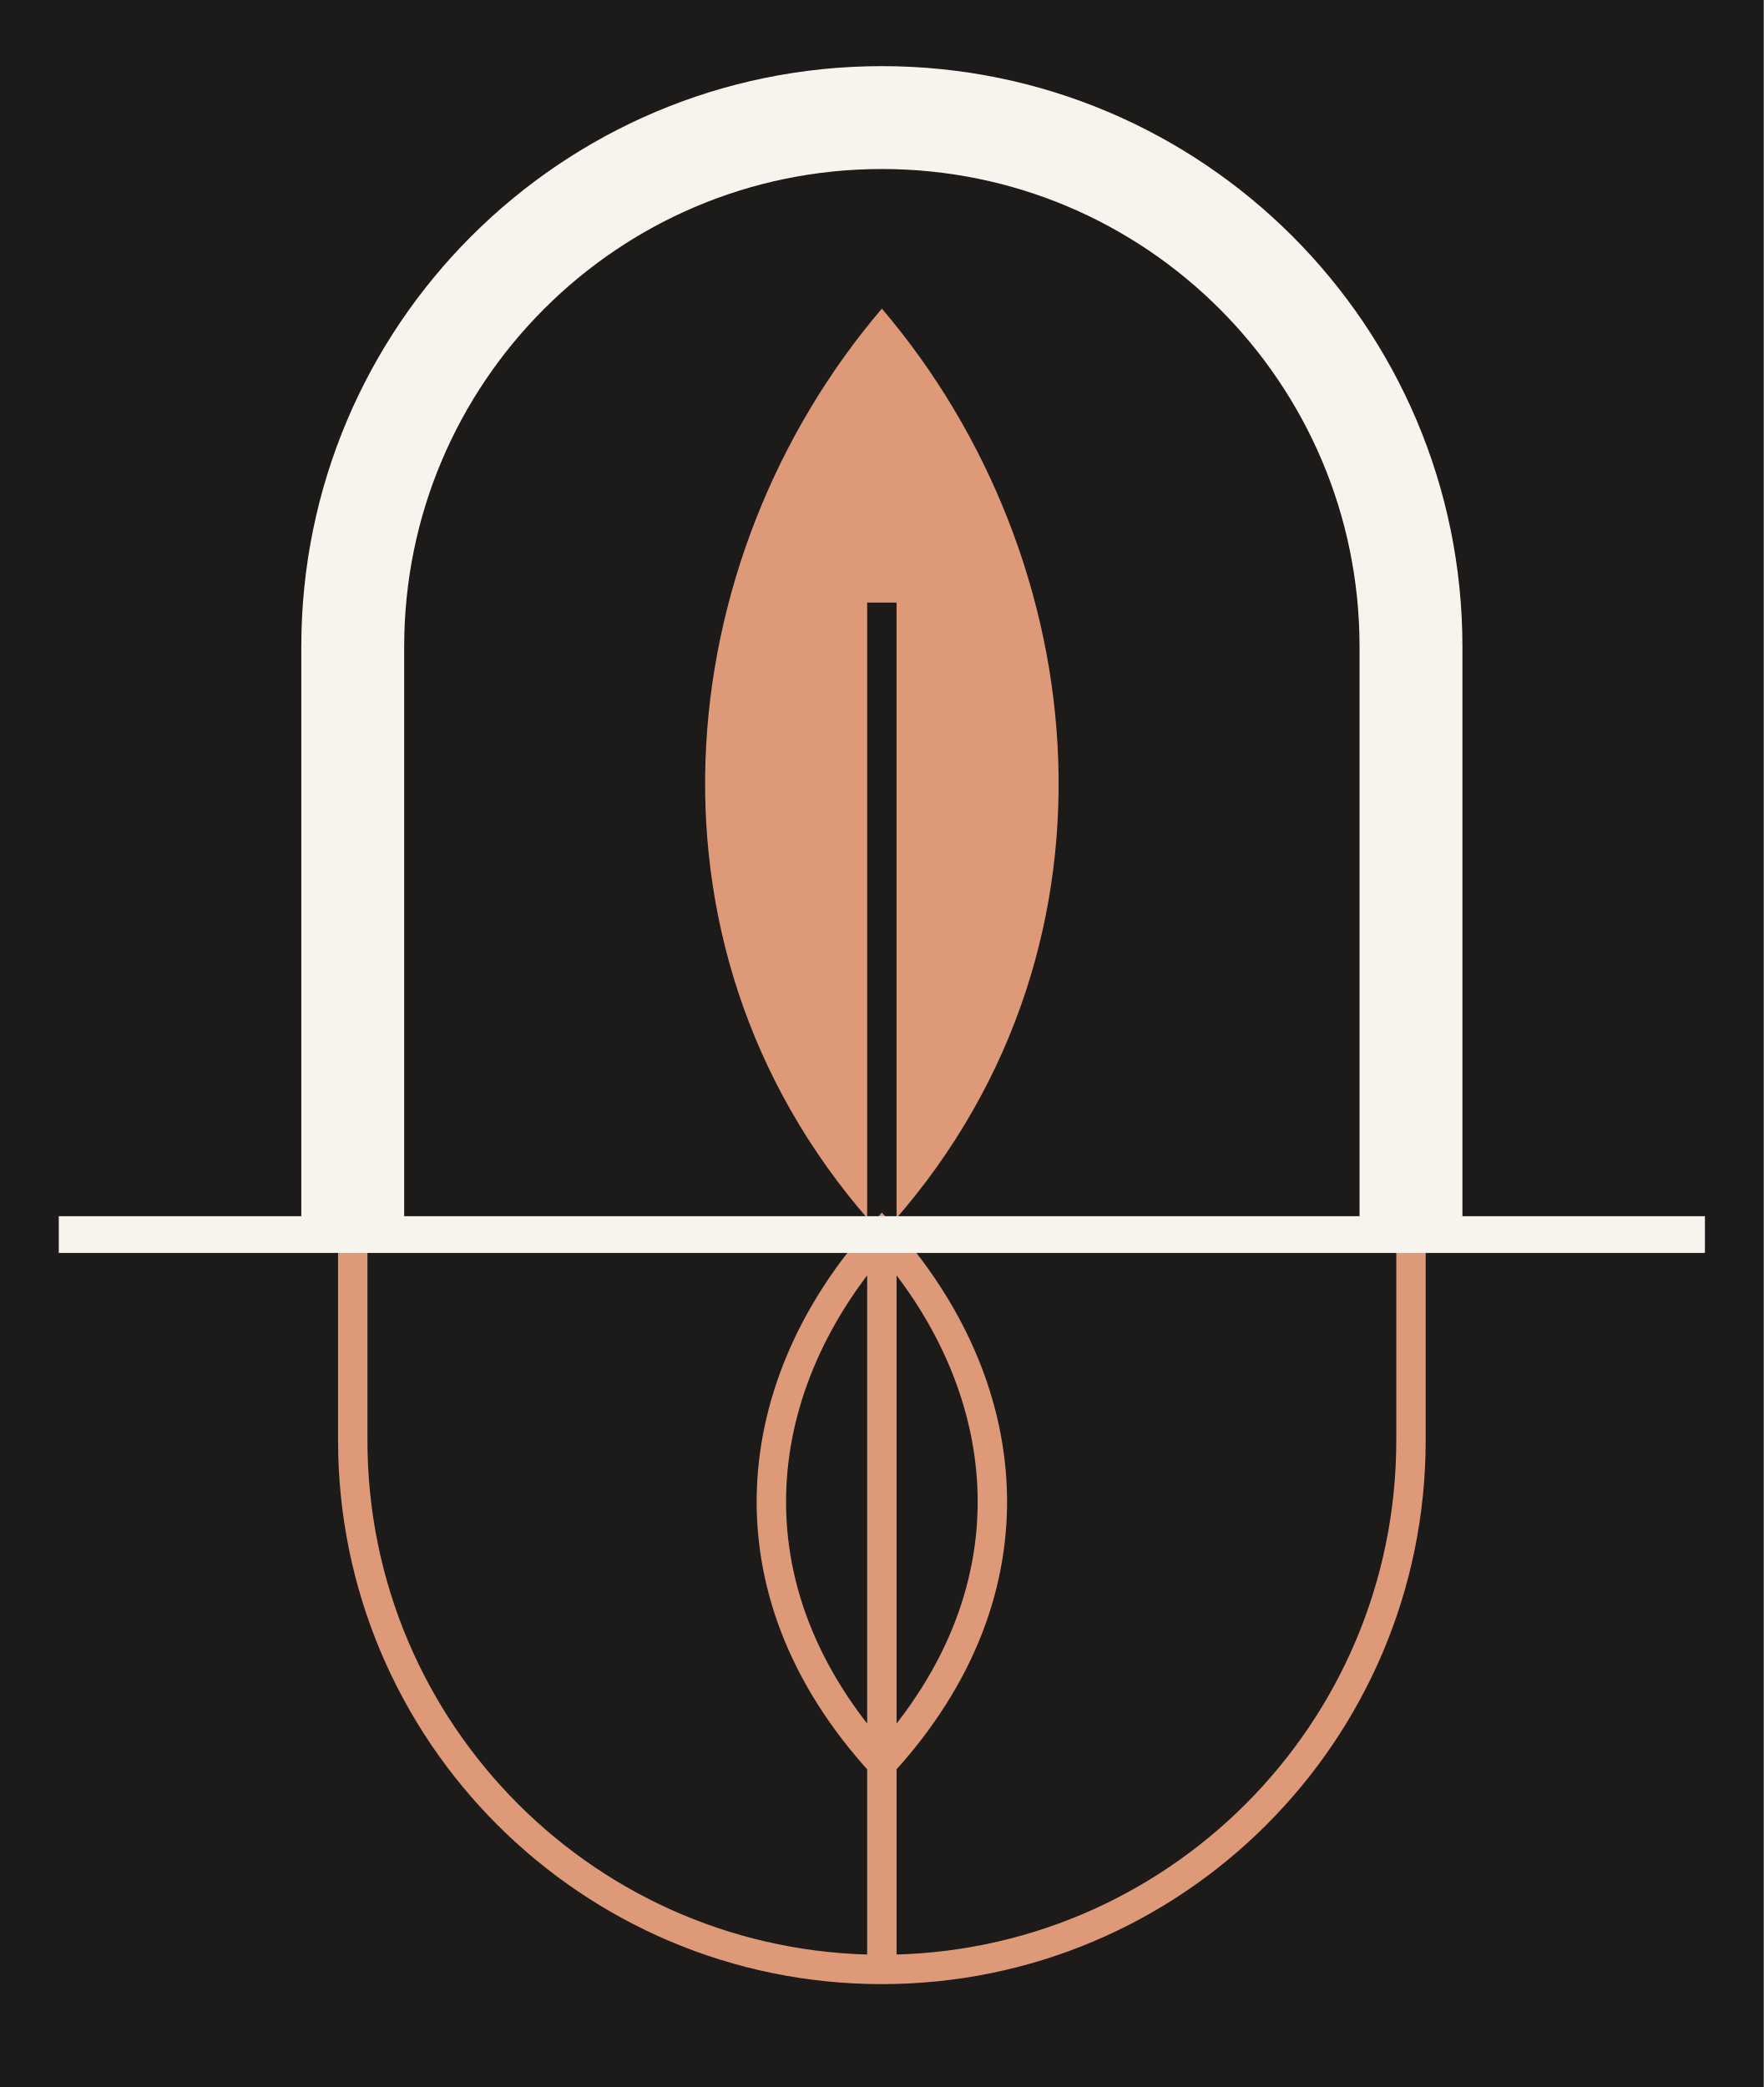
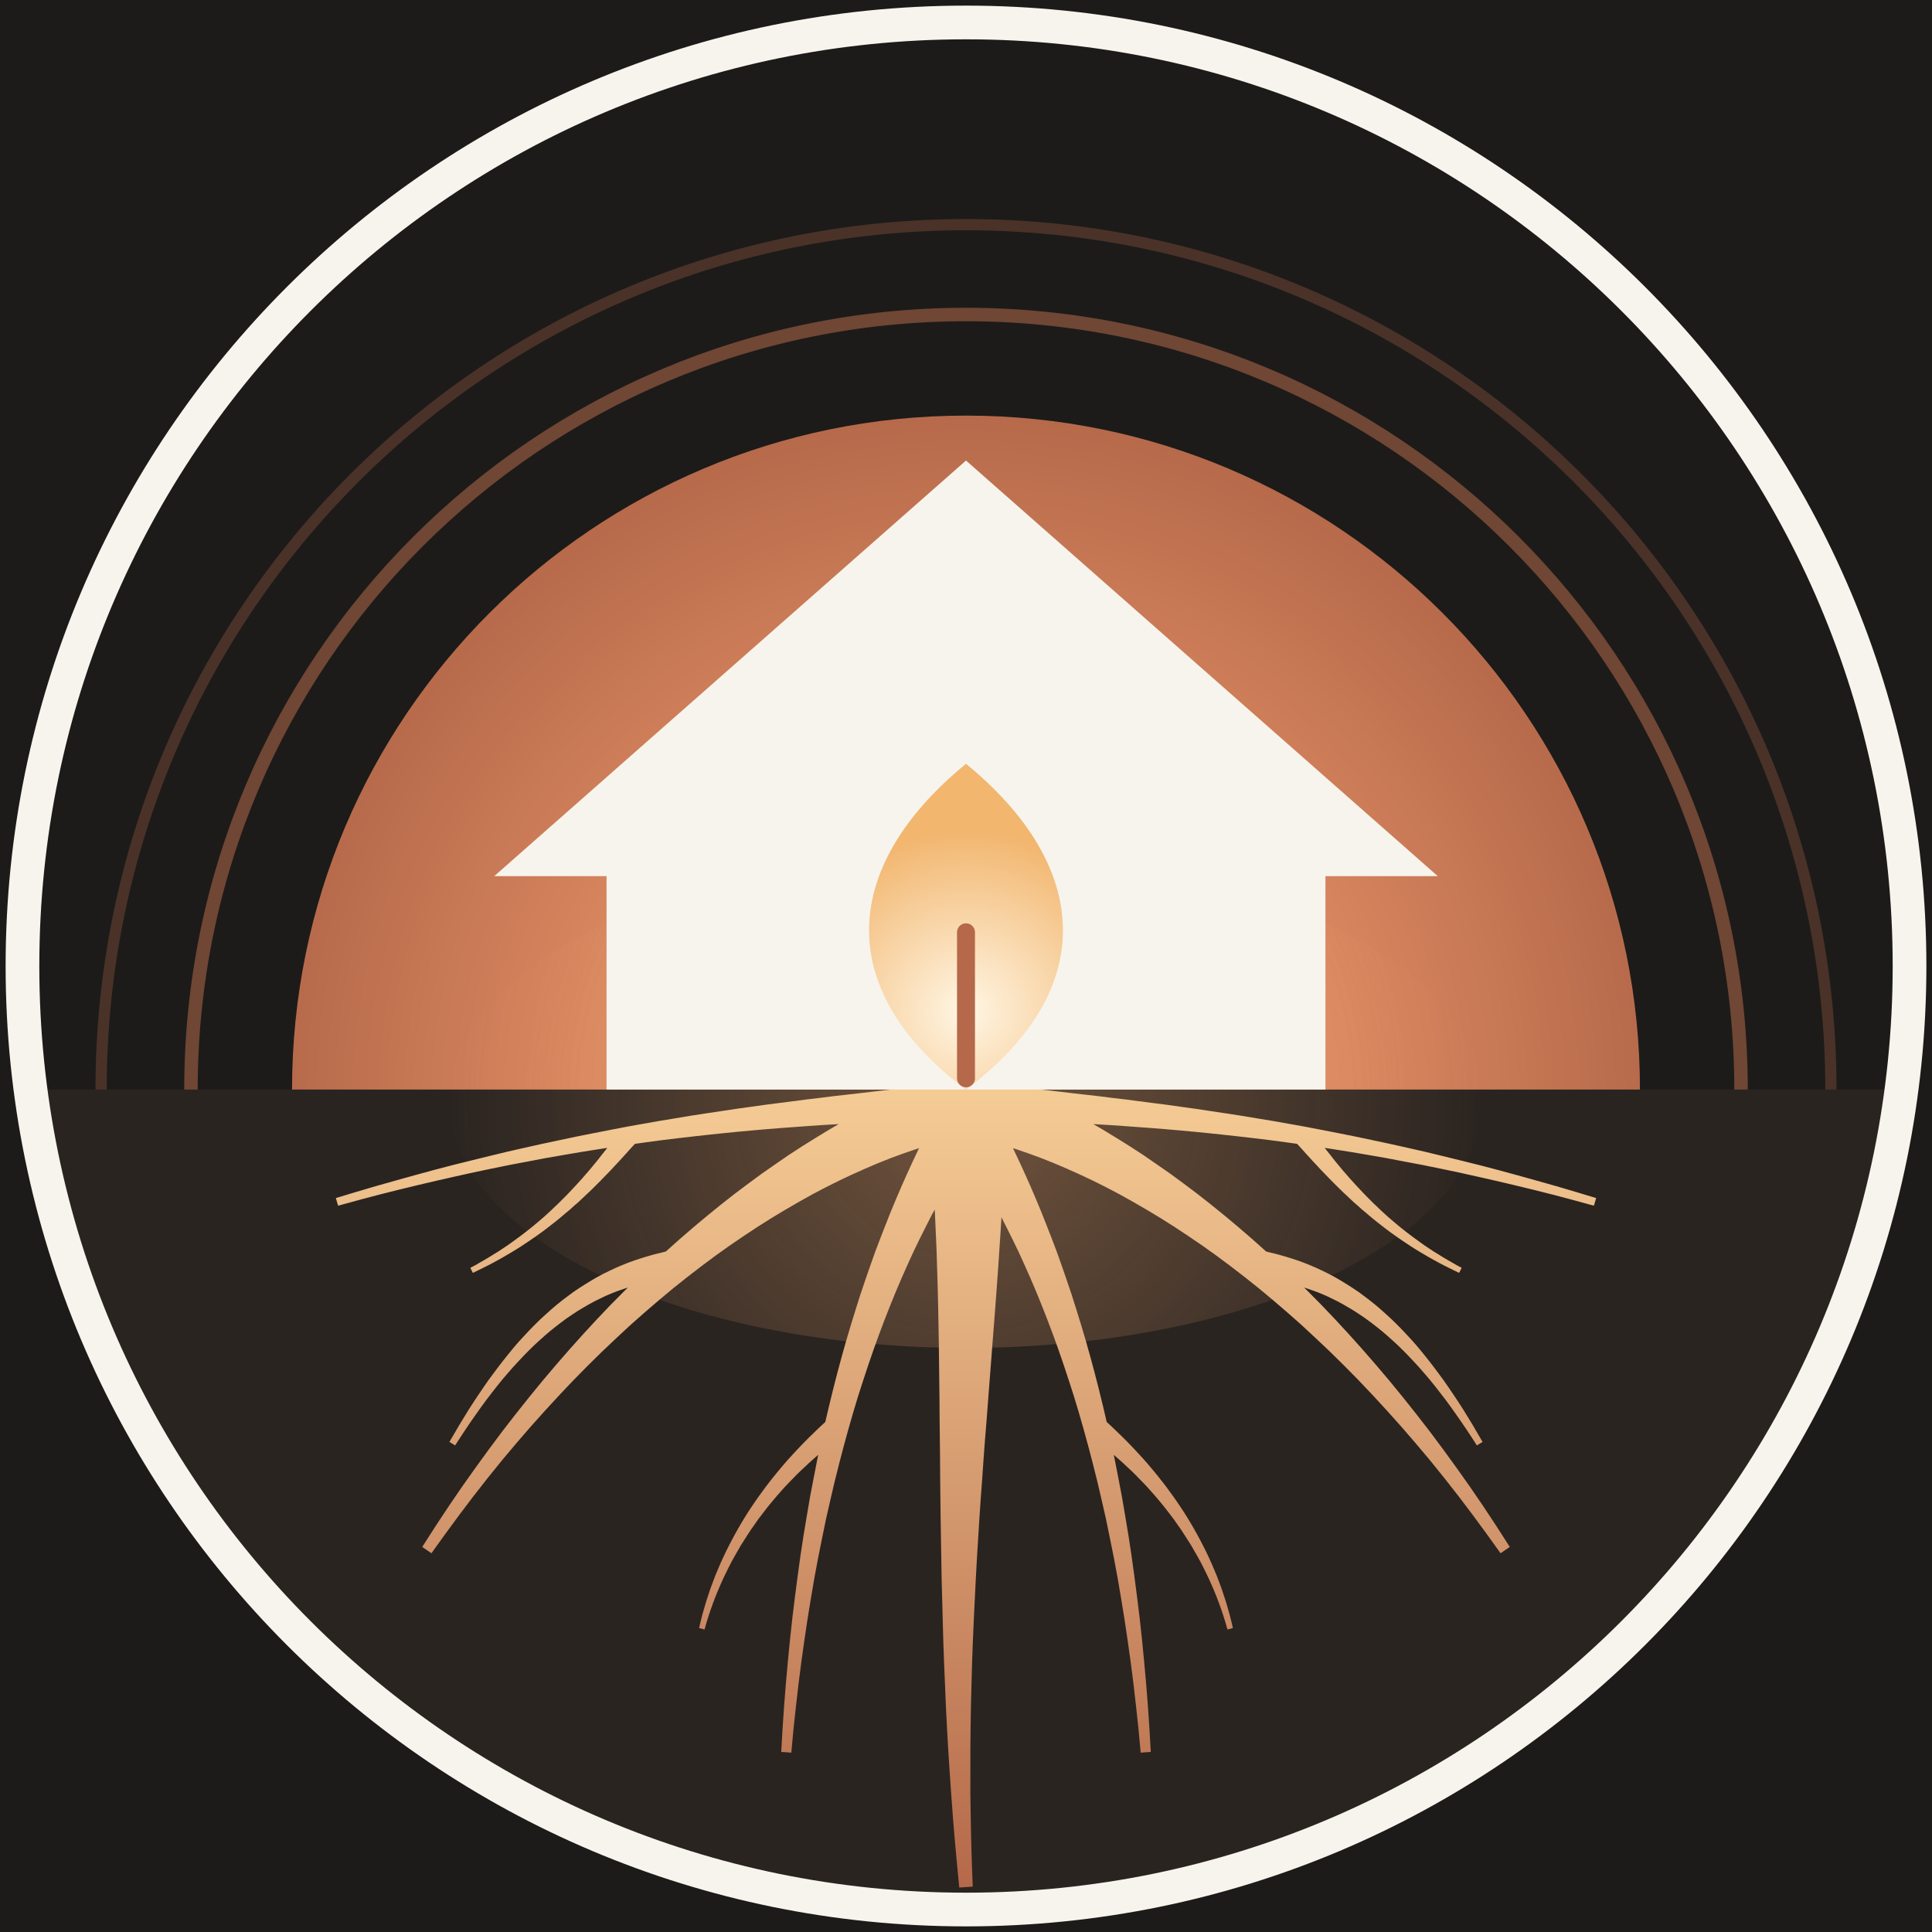
- <svg xmlns="http://www.w3.org/2000/svg" width="480" height="568" viewBox="40 34 120.00 142.00" role="img" aria-label="Root &amp; Rise Constructions">
-   <rect x="40" y="34" width="120" height="142" fill="#1C1B19" />
-   <path d="M64 118 V78 A36 36 0 0 1 136 78 V118" fill="none" stroke="#F7F4ED" stroke-width="7" />
-   <path d="M64 118 V132 A36 36 0 0 0 136 132 V118" fill="none" stroke="#DE9A78" stroke-width="2" />
-   <mask id="rr-light-2" maskUnits="userSpaceOnUse" x="0" y="0" width="200" height="200">
-     <rect width="200" height="200" fill="#fff" />
-     <path d="M100 119 V75" stroke="#000" stroke-width="2" />
-   </mask>
-   <path d="M100 55 C114.5 72 117.5 99 100 118 C82.5 99 85.5 72 100 55Z" fill="#DE9A78" mask="url(#rr-light-2)" />
-   <path d="M100 118 C109 128 111 142 100 154 C89 142 91 128 100 118Z M100 118 V168" fill="none" stroke="#DE9A78" stroke-width="2" />
-   <path d="M44 118 H156" stroke="#F7F4ED" stroke-width="2.5" />
+ <svg xmlns="http://www.w3.org/2000/svg" width="516" height="516" viewBox="14 14 172.00 172.00" role="img" aria-label="Root &amp; Rise Constructions">
+   <rect x="14" y="14" width="172" height="172" fill="#1C1B19" />
+   <defs>
+     <clipPath id="rr2c">
+       <circle cx="100" cy="100" r="84" />
+     </clipPath>
+     <radialGradient id="rr2s" cx="100" cy="112" r="62" gradientUnits="userSpaceOnUse">
+       <stop offset="0" stop-color="#F2B98C" />
+       <stop offset="0.55" stop-color="#D9875F" />
+       <stop offset="1" stop-color="#B5694A" />
+     </radialGradient>
+     <linearGradient id="rr2r" x1="0" y1="110" x2="0" y2="182" gradientUnits="userSpaceOnUse">
+       <stop offset="0" stop-color="#F6CD96" />
+       <stop offset="1" stop-color="#B5694A" />
+     </linearGradient>
+     <radialGradient id="rr2g" cx="100" cy="104" r="16" gradientUnits="userSpaceOnUse">
+       <stop offset="0" stop-color="#FFF6E4" />
+       <stop offset="1" stop-color="#F2B66F" />
+     </radialGradient>
+     <radialGradient id="rr2h" cx="100" cy="112" r="46" gradientUnits="userSpaceOnUse">
+       <stop offset="0" stop-color="#E9A36F" stop-opacity="0.38" />
+       <stop offset="1" stop-color="#E9A36F" stop-opacity="0" />
+     </radialGradient>
+   </defs>
+   <g clip-path="url(#rr2c)">
+     <rect x="0" y="0" width="200" height="111" fill="#1C1B19" />
+     <circle cx="100" cy="111" r="60" fill="url(#rr2s)" />
+     <circle cx="100" cy="111" r="69" fill="none" stroke="#B5694A" stroke-width="1.2" opacity="0.55" />
+     <circle cx="100" cy="111" r="77" fill="none" stroke="#B5694A" stroke-width="1" opacity="0.3" />
+     <rect x="0" y="111" width="200" height="100" fill="#2a2420" />
+     <ellipse cx="100" cy="112" rx="46" ry="22" fill="url(#rr2h)" />
+     <path d="M96.25 111.16 L96.48 112.71 L96.66 114.26 L96.81 115.82 L96.94 117.38 L97.05 118.95 L97.15 120.54 L97.24 122.13 L97.31 123.73 L97.38 125.34 L97.43 126.96 L97.48 128.59 L97.52 130.24 L97.55 131.89 L97.58 133.56 L97.60 135.24 L97.62 136.93 L97.64 138.63 L97.65 140.34 L97.67 142.07 L97.69 143.81 L97.70 145.57 L97.72 147.34 L97.74 149.12 L97.77 150.92 L97.80 152.74 L97.83 154.57 L97.88 156.41 L97.93 158.27 L97.98 160.15 L98.05 162.05 L98.13 163.96 L98.21 165.90 L98.31 167.85 L98.42 169.81 L98.55 171.80 L98.69 173.81 L98.84 175.84 L99.01 177.88 L99.20 179.95 L99.40 182.04 L100.60 181.96 L100.52 179.87 L100.46 177.80 L100.42 175.76 L100.39 173.74 L100.39 171.74 L100.39 169.76 L100.41 167.80 L100.44 165.86 L100.49 163.94 L100.54 162.04 L100.61 160.16 L100.69 158.30 L100.78 156.45 L100.87 154.62 L100.97 152.80 L101.08 151.00 L101.19 149.21 L101.31 147.44 L101.44 145.68 L101.56 143.94 L101.69 142.20 L101.83 140.48 L101.96 138.77 L102.09 137.07 L102.22 135.39 L102.35 133.71 L102.48 132.04 L102.61 130.37 L102.73 128.72 L102.85 127.07 L102.96 125.43 L103.07 123.79 L103.17 122.16 L103.27 120.53 L103.36 118.91 L103.44 117.29 L103.51 115.67 L103.58 114.06 L103.65 112.44 L103.75 110.84Z M99.11 109.03 L98.06 109.48 L96.96 109.95 L95.85 110.43 L94.73 110.93 L93.59 111.47 L92.45 112.03 L91.30 112.62 L90.14 113.24 L88.97 113.90 L87.80 114.58 L86.62 115.30 L85.43 116.04 L84.23 116.82 L83.04 117.64 L81.83 118.48 L80.62 119.37 L79.41 120.28 L78.20 121.23 L76.98 122.22 L75.76 123.24 L74.53 124.30 L73.31 125.39 L72.08 126.52 L70.86 127.69 L69.63 128.89 L68.40 130.13 L67.18 131.41 L65.96 132.73 L64.74 134.09 L63.52 135.49 L62.30 136.93 L61.09 138.41 L59.88 139.93 L58.68 141.48 L57.48 143.09 L56.29 144.73 L55.10 146.41 L53.92 148.14 L52.75 149.91 L51.59 151.72 L52.41 152.28 L53.66 150.54 L54.91 148.84 L56.16 147.19 L57.42 145.58 L58.68 144.02 L59.95 142.51 L61.22 141.04 L62.50 139.61 L63.77 138.23 L65.05 136.88 L66.32 135.59 L67.60 134.33 L68.88 133.12 L70.15 131.94 L71.43 130.81 L72.70 129.72 L73.96 128.67 L75.23 127.66 L76.49 126.69 L77.74 125.76 L78.99 124.87 L80.24 124.02 L81.48 123.20 L82.70 122.43 L83.93 121.69 L85.14 120.99 L86.34 120.32 L87.54 119.69 L88.72 119.10 L89.89 118.55 L91.05 118.03 L92.20 117.54 L93.33 117.09 L94.45 116.68 L95.56 116.30 L96.65 115.95 L97.72 115.65 L98.78 115.38 L99.82 115.15 L100.89 114.97Z M99.11 114.97 L100.18 115.15 L101.22 115.38 L102.28 115.65 L103.35 115.95 L104.44 116.30 L105.55 116.68 L106.67 117.09 L107.80 117.54 L108.95 118.03 L110.11 118.55 L111.28 119.10 L112.46 119.69 L113.66 120.32 L114.86 120.99 L116.07 121.69 L117.30 122.43 L118.52 123.20 L119.76 124.02 L121.01 124.87 L122.26 125.76 L123.51 126.69 L124.77 127.66 L126.04 128.67 L127.30 129.72 L128.57 130.81 L129.85 131.94 L131.12 133.12 L132.40 134.33 L133.68 135.59 L134.95 136.88 L136.23 138.23 L137.50 139.61 L138.78 141.04 L140.05 142.51 L141.32 144.02 L142.58 145.58 L143.84 147.19 L145.09 148.84 L146.34 150.54 L147.59 152.28 L148.41 151.72 L147.25 149.91 L146.08 148.14 L144.90 146.41 L143.71 144.73 L142.52 143.09 L141.32 141.48 L140.12 139.93 L138.91 138.41 L137.70 136.93 L136.48 135.49 L135.26 134.09 L134.04 132.73 L132.82 131.41 L131.60 130.13 L130.37 128.89 L129.14 127.69 L127.92 126.52 L126.69 125.39 L125.47 124.30 L124.24 123.24 L123.02 122.22 L121.80 121.23 L120.59 120.28 L119.38 119.37 L118.17 118.48 L116.96 117.64 L115.77 116.82 L114.57 116.04 L113.38 115.30 L112.20 114.58 L111.03 113.90 L109.86 113.24 L108.70 112.62 L107.55 112.03 L106.41 111.47 L105.27 110.93 L104.15 110.43 L103.04 109.95 L101.94 109.48 L100.89 109.03Z M98.05 111.78 L97.60 112.68 L97.12 113.61 L96.64 114.56 L96.15 115.53 L95.67 116.53 L95.19 117.55 L94.71 118.60 L94.23 119.68 L93.76 120.78 L93.29 121.91 L92.83 123.07 L92.37 124.25 L91.91 125.46 L91.47 126.70 L91.03 127.97 L90.59 129.27 L90.17 130.60 L89.75 131.96 L89.34 133.34 L88.94 134.76 L88.55 136.21 L88.17 137.69 L87.80 139.20 L87.44 140.74 L87.09 142.32 L86.76 143.93 L86.44 145.57 L86.12 147.24 L85.83 148.94 L85.54 150.68 L85.27 152.45 L85.02 154.26 L84.78 156.10 L84.55 157.97 L84.34 159.88 L84.15 161.83 L83.97 163.81 L83.81 165.83 L83.67 167.88 L83.55 169.97 L84.45 170.03 L84.64 167.96 L84.86 165.92 L85.09 163.92 L85.34 161.96 L85.61 160.04 L85.89 158.16 L86.19 156.31 L86.50 154.49 L86.83 152.72 L87.18 150.98 L87.53 149.27 L87.91 147.60 L88.29 145.97 L88.69 144.37 L89.10 142.80 L89.52 141.27 L89.95 139.77 L90.39 138.31 L90.85 136.88 L91.31 135.49 L91.78 134.13 L92.26 132.80 L92.75 131.50 L93.25 130.23 L93.75 129.00 L94.26 127.80 L94.78 126.63 L95.30 125.49 L95.83 124.39 L96.37 123.31 L96.90 122.26 L97.45 121.25 L98.00 120.26 L98.55 119.31 L99.10 118.39 L99.66 117.49 L100.22 116.63 L100.78 115.80 L101.35 114.99 L101.95 114.22Z M98.05 114.22 L98.65 114.99 L99.22 115.80 L99.78 116.63 L100.34 117.49 L100.90 118.39 L101.45 119.31 L102.00 120.26 L102.55 121.25 L103.10 122.26 L103.63 123.31 L104.17 124.39 L104.70 125.49 L105.22 126.63 L105.74 127.80 L106.25 129.00 L106.75 130.23 L107.25 131.50 L107.74 132.80 L108.22 134.13 L108.69 135.49 L109.15 136.88 L109.61 138.31 L110.05 139.77 L110.48 141.27 L110.90 142.80 L111.31 144.37 L111.71 145.97 L112.09 147.60 L112.47 149.27 L112.82 150.98 L113.17 152.72 L113.50 154.49 L113.81 156.31 L114.11 158.16 L114.39 160.04 L114.66 161.96 L114.91 163.92 L115.14 165.92 L115.36 167.96 L115.55 170.03 L116.45 169.97 L116.33 167.88 L116.19 165.83 L116.03 163.81 L115.85 161.83 L115.66 159.88 L115.45 157.97 L115.22 156.10 L114.98 154.26 L114.73 152.45 L114.46 150.68 L114.17 148.94 L113.88 147.24 L113.56 145.57 L113.24 143.93 L112.91 142.32 L112.56 140.74 L112.20 139.20 L111.83 137.69 L111.45 136.21 L111.06 134.76 L110.66 133.34 L110.25 131.96 L109.83 130.60 L109.41 129.27 L108.97 127.97 L108.53 126.70 L108.09 125.46 L107.63 124.25 L107.17 123.07 L106.71 121.91 L106.24 120.78 L105.77 119.68 L105.29 118.60 L104.81 117.55 L104.33 116.53 L103.85 115.53 L103.36 114.56 L102.88 113.61 L102.40 112.68 L101.95 111.78Z M98.87 110.30 L97.89 110.45 L96.89 110.58 L95.88 110.70 L94.84 110.82 L93.78 110.95 L92.70 111.07 L91.60 111.20 L90.48 111.33 L89.34 111.46 L88.19 111.59 L87.01 111.74 L85.81 111.88 L84.59 112.04 L83.35 112.20 L82.10 112.36 L80.82 112.54 L79.52 112.72 L78.20 112.92 L76.86 113.12 L75.50 113.33 L74.12 113.56 L72.72 113.79 L71.30 114.04 L69.85 114.30 L68.39 114.58 L66.91 114.87 L65.40 115.17 L63.88 115.49 L62.33 115.82 L60.76 116.17 L59.17 116.53 L57.56 116.92 L55.93 117.32 L54.28 117.73 L52.60 118.17 L50.91 118.63 L49.19 119.11 L47.45 119.60 L45.69 120.12 L43.90 120.66 L44.10 121.34 L45.89 120.85 L47.66 120.38 L49.41 119.94 L51.14 119.52 L52.84 119.12 L54.52 118.74 L56.18 118.37 L57.81 118.03 L59.43 117.70 L61.02 117.40 L62.59 117.10 L64.14 116.83 L65.66 116.57 L67.17 116.33 L68.65 116.10 L70.11 115.89 L71.55 115.69 L72.97 115.50 L74.37 115.33 L75.75 115.17 L77.11 115.02 L78.44 114.88 L79.76 114.75 L81.06 114.63 L82.33 114.52 L83.59 114.42 L84.82 114.33 L86.04 114.24 L87.23 114.16 L88.41 114.09 L89.56 114.03 L90.70 113.97 L91.82 113.92 L92.92 113.87 L94.00 113.83 L95.06 113.79 L96.10 113.75 L97.13 113.72 L98.14 113.70 L99.13 113.70Z M100.87 113.70 L101.86 113.70 L102.87 113.72 L103.90 113.75 L104.94 113.79 L106.00 113.83 L107.08 113.87 L108.18 113.92 L109.30 113.97 L110.44 114.03 L111.59 114.09 L112.77 114.16 L113.96 114.24 L115.18 114.33 L116.41 114.42 L117.67 114.52 L118.94 114.63 L120.24 114.75 L121.56 114.88 L122.89 115.02 L124.25 115.17 L125.63 115.33 L127.03 115.50 L128.45 115.69 L129.89 115.89 L131.35 116.10 L132.83 116.33 L134.34 116.57 L135.86 116.83 L137.41 117.10 L138.98 117.40 L140.57 117.70 L142.19 118.03 L143.82 118.37 L145.48 118.74 L147.16 119.12 L148.86 119.52 L150.59 119.94 L152.34 120.38 L154.11 120.85 L155.90 121.34 L156.10 120.66 L154.31 120.12 L152.55 119.60 L150.81 119.11 L149.09 118.63 L147.40 118.17 L145.72 117.73 L144.07 117.32 L142.44 116.92 L140.83 116.53 L139.24 116.17 L137.67 115.82 L136.12 115.49 L134.60 115.17 L133.09 114.87 L131.61 114.58 L130.15 114.30 L128.70 114.04 L127.28 113.79 L125.88 113.56 L124.50 113.33 L123.14 113.12 L121.80 112.92 L120.48 112.72 L119.18 112.54 L117.90 112.36 L116.65 112.20 L115.41 112.04 L114.19 111.88 L112.99 111.74 L111.81 111.59 L110.66 111.46 L109.52 111.33 L108.40 111.20 L107.30 111.07 L106.22 110.95 L105.16 110.82 L104.12 110.70 L103.11 110.58 L102.11 110.45 L101.13 110.30Z M74.09 125.24 L73.48 125.37 L72.87 125.52 L72.26 125.67 L71.66 125.84 L71.07 126.02 L70.49 126.21 L69.91 126.42 L69.34 126.65 L68.78 126.89 L68.23 127.15 L67.68 127.42 L67.14 127.71 L66.61 128.02 L66.09 128.34 L65.57 128.67 L65.05 129.02 L64.55 129.39 L64.05 129.77 L63.55 130.17 L63.06 130.59 L62.58 131.02 L62.10 131.46 L61.62 131.93 L61.15 132.41 L60.69 132.90 L60.22 133.41 L59.76 133.94 L59.31 134.49 L58.86 135.05 L58.41 135.63 L57.96 136.23 L57.51 136.84 L57.07 137.47 L56.63 138.12 L56.19 138.78 L55.75 139.46 L55.32 140.16 L54.88 140.88 L54.45 141.62 L54.01 142.37 L54.52 142.68 L54.99 141.95 L55.46 141.24 L55.92 140.56 L56.39 139.89 L56.85 139.24 L57.32 138.60 L57.79 137.99 L58.25 137.40 L58.72 136.82 L59.19 136.27 L59.66 135.73 L60.14 135.21 L60.61 134.71 L61.08 134.23 L61.56 133.76 L62.04 133.32 L62.52 132.89 L63.00 132.48 L63.49 132.09 L63.97 131.72 L64.46 131.36 L64.96 131.02 L65.45 130.70 L65.95 130.40 L66.45 130.11 L66.95 129.84 L67.46 129.59 L67.96 129.35 L68.48 129.13 L69.00 128.93 L69.52 128.75 L70.04 128.58 L70.57 128.42 L71.11 128.28 L71.65 128.16 L72.19 128.06 L72.74 127.97 L73.30 127.90 L73.86 127.84 L74.45 127.81Z M125.55 127.81 L126.14 127.84 L126.70 127.90 L127.26 127.97 L127.81 128.06 L128.35 128.16 L128.89 128.28 L129.43 128.42 L129.96 128.58 L130.48 128.75 L131.00 128.93 L131.52 129.13 L132.04 129.35 L132.54 129.59 L133.05 129.84 L133.55 130.11 L134.05 130.40 L134.55 130.70 L135.04 131.02 L135.54 131.36 L136.03 131.72 L136.51 132.09 L137.00 132.48 L137.48 132.89 L137.96 133.32 L138.44 133.76 L138.92 134.23 L139.39 134.71 L139.86 135.21 L140.34 135.73 L140.81 136.27 L141.28 136.82 L141.75 137.40 L142.21 137.99 L142.68 138.60 L143.15 139.24 L143.61 139.89 L144.08 140.56 L144.54 141.24 L145.01 141.95 L145.48 142.68 L145.99 142.37 L145.55 141.62 L145.12 140.88 L144.68 140.16 L144.25 139.46 L143.81 138.78 L143.37 138.12 L142.93 137.47 L142.49 136.84 L142.04 136.23 L141.59 135.63 L141.14 135.05 L140.69 134.49 L140.24 133.94 L139.78 133.41 L139.31 132.90 L138.85 132.41 L138.38 131.93 L137.90 131.46 L137.42 131.02 L136.94 130.59 L136.45 130.17 L135.95 129.77 L135.45 129.39 L134.95 129.02 L134.43 128.67 L133.91 128.34 L133.39 128.02 L132.86 127.71 L132.32 127.42 L131.77 127.15 L131.22 126.89 L130.66 126.65 L130.09 126.42 L129.51 126.21 L128.93 126.02 L128.34 125.84 L127.74 125.67 L127.13 125.52 L126.52 125.37 L125.91 125.24Z M87.85 140.23 L87.50 140.57 L87.13 140.91 L86.76 141.26 L86.40 141.61 L86.03 141.97 L85.67 142.33 L85.31 142.70 L84.95 143.08 L84.59 143.47 L84.23 143.86 L83.88 144.26 L83.53 144.67 L83.19 145.08 L82.85 145.50 L82.51 145.93 L82.17 146.37 L81.85 146.81 L81.52 147.26 L81.20 147.72 L80.89 148.18 L80.58 148.65 L80.28 149.13 L79.99 149.61 L79.70 150.11 L79.42 150.61 L79.15 151.11 L78.88 151.63 L78.62 152.15 L78.37 152.68 L78.13 153.21 L77.90 153.75 L77.67 154.30 L77.46 154.86 L77.25 155.42 L77.06 155.99 L76.87 156.57 L76.70 157.15 L76.53 157.74 L76.38 158.34 L76.24 158.94 L76.72 159.07 L76.89 158.48 L77.07 157.90 L77.26 157.33 L77.46 156.77 L77.67 156.21 L77.89 155.67 L78.12 155.13 L78.36 154.59 L78.61 154.07 L78.86 153.56 L79.12 153.05 L79.40 152.55 L79.68 152.06 L79.96 151.57 L80.26 151.10 L80.56 150.63 L80.86 150.17 L81.18 149.72 L81.49 149.27 L81.82 148.84 L82.15 148.41 L82.48 147.99 L82.83 147.57 L83.17 147.17 L83.52 146.77 L83.87 146.38 L84.23 146.00 L84.59 145.63 L84.95 145.26 L85.32 144.90 L85.69 144.56 L86.06 144.21 L86.43 143.88 L86.81 143.55 L87.19 143.24 L87.57 142.93 L87.95 142.63 L88.33 142.34 L88.71 142.05 L89.11 141.79Z M110.89 141.79 L111.29 142.05 L111.67 142.34 L112.05 142.63 L112.43 142.93 L112.81 143.24 L113.19 143.55 L113.57 143.88 L113.94 144.21 L114.31 144.56 L114.68 144.90 L115.05 145.26 L115.41 145.63 L115.77 146.00 L116.13 146.38 L116.48 146.77 L116.83 147.17 L117.17 147.57 L117.52 147.99 L117.85 148.41 L118.18 148.84 L118.51 149.27 L118.82 149.72 L119.14 150.17 L119.44 150.63 L119.74 151.10 L120.04 151.57 L120.32 152.06 L120.60 152.55 L120.88 153.05 L121.14 153.56 L121.39 154.07 L121.64 154.59 L121.88 155.13 L122.11 155.67 L122.33 156.21 L122.54 156.77 L122.74 157.33 L122.93 157.90 L123.11 158.48 L123.28 159.07 L123.76 158.94 L123.62 158.34 L123.47 157.74 L123.30 157.15 L123.13 156.57 L122.94 155.99 L122.75 155.42 L122.54 154.86 L122.33 154.30 L122.10 153.75 L121.87 153.21 L121.63 152.68 L121.38 152.15 L121.12 151.63 L120.85 151.11 L120.58 150.61 L120.30 150.11 L120.01 149.61 L119.72 149.13 L119.42 148.65 L119.11 148.18 L118.80 147.72 L118.48 147.26 L118.15 146.81 L117.83 146.37 L117.49 145.93 L117.15 145.50 L116.81 145.08 L116.47 144.67 L116.12 144.26 L115.77 143.86 L115.41 143.47 L115.05 143.08 L114.69 142.70 L114.33 142.33 L113.97 141.97 L113.60 141.61 L113.24 141.26 L112.87 140.91 L112.50 140.57 L112.15 140.23Z M69.28 114.53 L69.01 114.92 L68.73 115.31 L68.45 115.68 L68.17 116.05 L67.89 116.42 L67.60 116.78 L67.32 117.14 L67.03 117.50 L66.74 117.85 L66.45 118.20 L66.15 118.54 L65.86 118.88 L65.56 119.21 L65.26 119.54 L64.95 119.87 L64.65 120.19 L64.34 120.51 L64.02 120.83 L63.71 121.14 L63.38 121.45 L63.06 121.76 L62.73 122.06 L62.40 122.36 L62.06 122.65 L61.72 122.94 L61.37 123.23 L61.02 123.51 L60.66 123.79 L60.29 124.07 L59.92 124.34 L59.55 124.61 L59.17 124.88 L58.78 125.14 L58.39 125.40 L57.98 125.65 L57.58 125.90 L57.16 126.15 L56.74 126.39 L56.31 126.64 L55.87 126.87 L56.10 127.32 L56.55 127.10 L57.00 126.88 L57.44 126.66 L57.88 126.43 L58.30 126.20 L58.73 125.96 L59.14 125.72 L59.55 125.48 L59.96 125.23 L60.36 124.98 L60.75 124.72 L61.14 124.46 L61.52 124.20 L61.90 123.93 L62.28 123.66 L62.65 123.38 L63.01 123.10 L63.37 122.82 L63.73 122.53 L64.08 122.24 L64.43 121.94 L64.78 121.65 L65.12 121.34 L65.47 121.04 L65.80 120.73 L66.14 120.41 L66.47 120.10 L66.80 119.78 L67.13 119.45 L67.46 119.12 L67.78 118.79 L68.11 118.45 L68.43 118.12 L68.75 117.77 L69.07 117.43 L69.39 117.08 L69.71 116.73 L70.03 116.37 L70.36 116.01 L70.69 115.66Z M129.31 115.66 L129.64 116.01 L129.97 116.37 L130.29 116.73 L130.61 117.08 L130.93 117.43 L131.25 117.77 L131.57 118.12 L131.89 118.45 L132.22 118.79 L132.54 119.12 L132.87 119.45 L133.20 119.78 L133.53 120.10 L133.86 120.41 L134.20 120.73 L134.53 121.04 L134.88 121.34 L135.22 121.65 L135.57 121.94 L135.92 122.24 L136.27 122.53 L136.63 122.82 L136.99 123.10 L137.35 123.38 L137.72 123.66 L138.10 123.93 L138.48 124.20 L138.86 124.46 L139.25 124.72 L139.64 124.98 L140.04 125.23 L140.45 125.48 L140.86 125.72 L141.27 125.96 L141.70 126.20 L142.12 126.43 L142.56 126.66 L143.00 126.88 L143.45 127.10 L143.90 127.32 L144.13 126.87 L143.69 126.64 L143.26 126.39 L142.84 126.15 L142.42 125.90 L142.02 125.65 L141.61 125.40 L141.22 125.14 L140.83 124.88 L140.45 124.61 L140.08 124.34 L139.71 124.07 L139.34 123.79 L138.98 123.51 L138.63 123.23 L138.28 122.94 L137.94 122.65 L137.60 122.36 L137.27 122.06 L136.94 121.76 L136.62 121.45 L136.29 121.14 L135.98 120.83 L135.66 120.51 L135.35 120.19 L135.05 119.87 L134.74 119.54 L134.44 119.21 L134.14 118.88 L133.85 118.54 L133.55 118.20 L133.26 117.85 L132.97 117.50 L132.68 117.14 L132.40 116.78 L132.11 116.42 L131.83 116.05 L131.55 115.68 L131.27 115.31 L130.99 114.92 L130.72 114.53Z" fill="url(#rr2r)" />
+   </g>
+   <path d="M58 92 L100 55 L142 92 L132 92 L132 111 L68 111 L68 92 Z" fill="#F7F4ED" />
+   <path d="M100 111 C88 102 89 91 100 82 C111 91 112 102 100 111Z" fill="url(#rr2g)" />
+   <path d="M100 110 V97" stroke="#B5694A" stroke-width="1.6" stroke-linecap="round" />
+   <circle cx="100" cy="100" r="84" fill="none" stroke="#F7F4ED" stroke-width="3" />
</svg>
